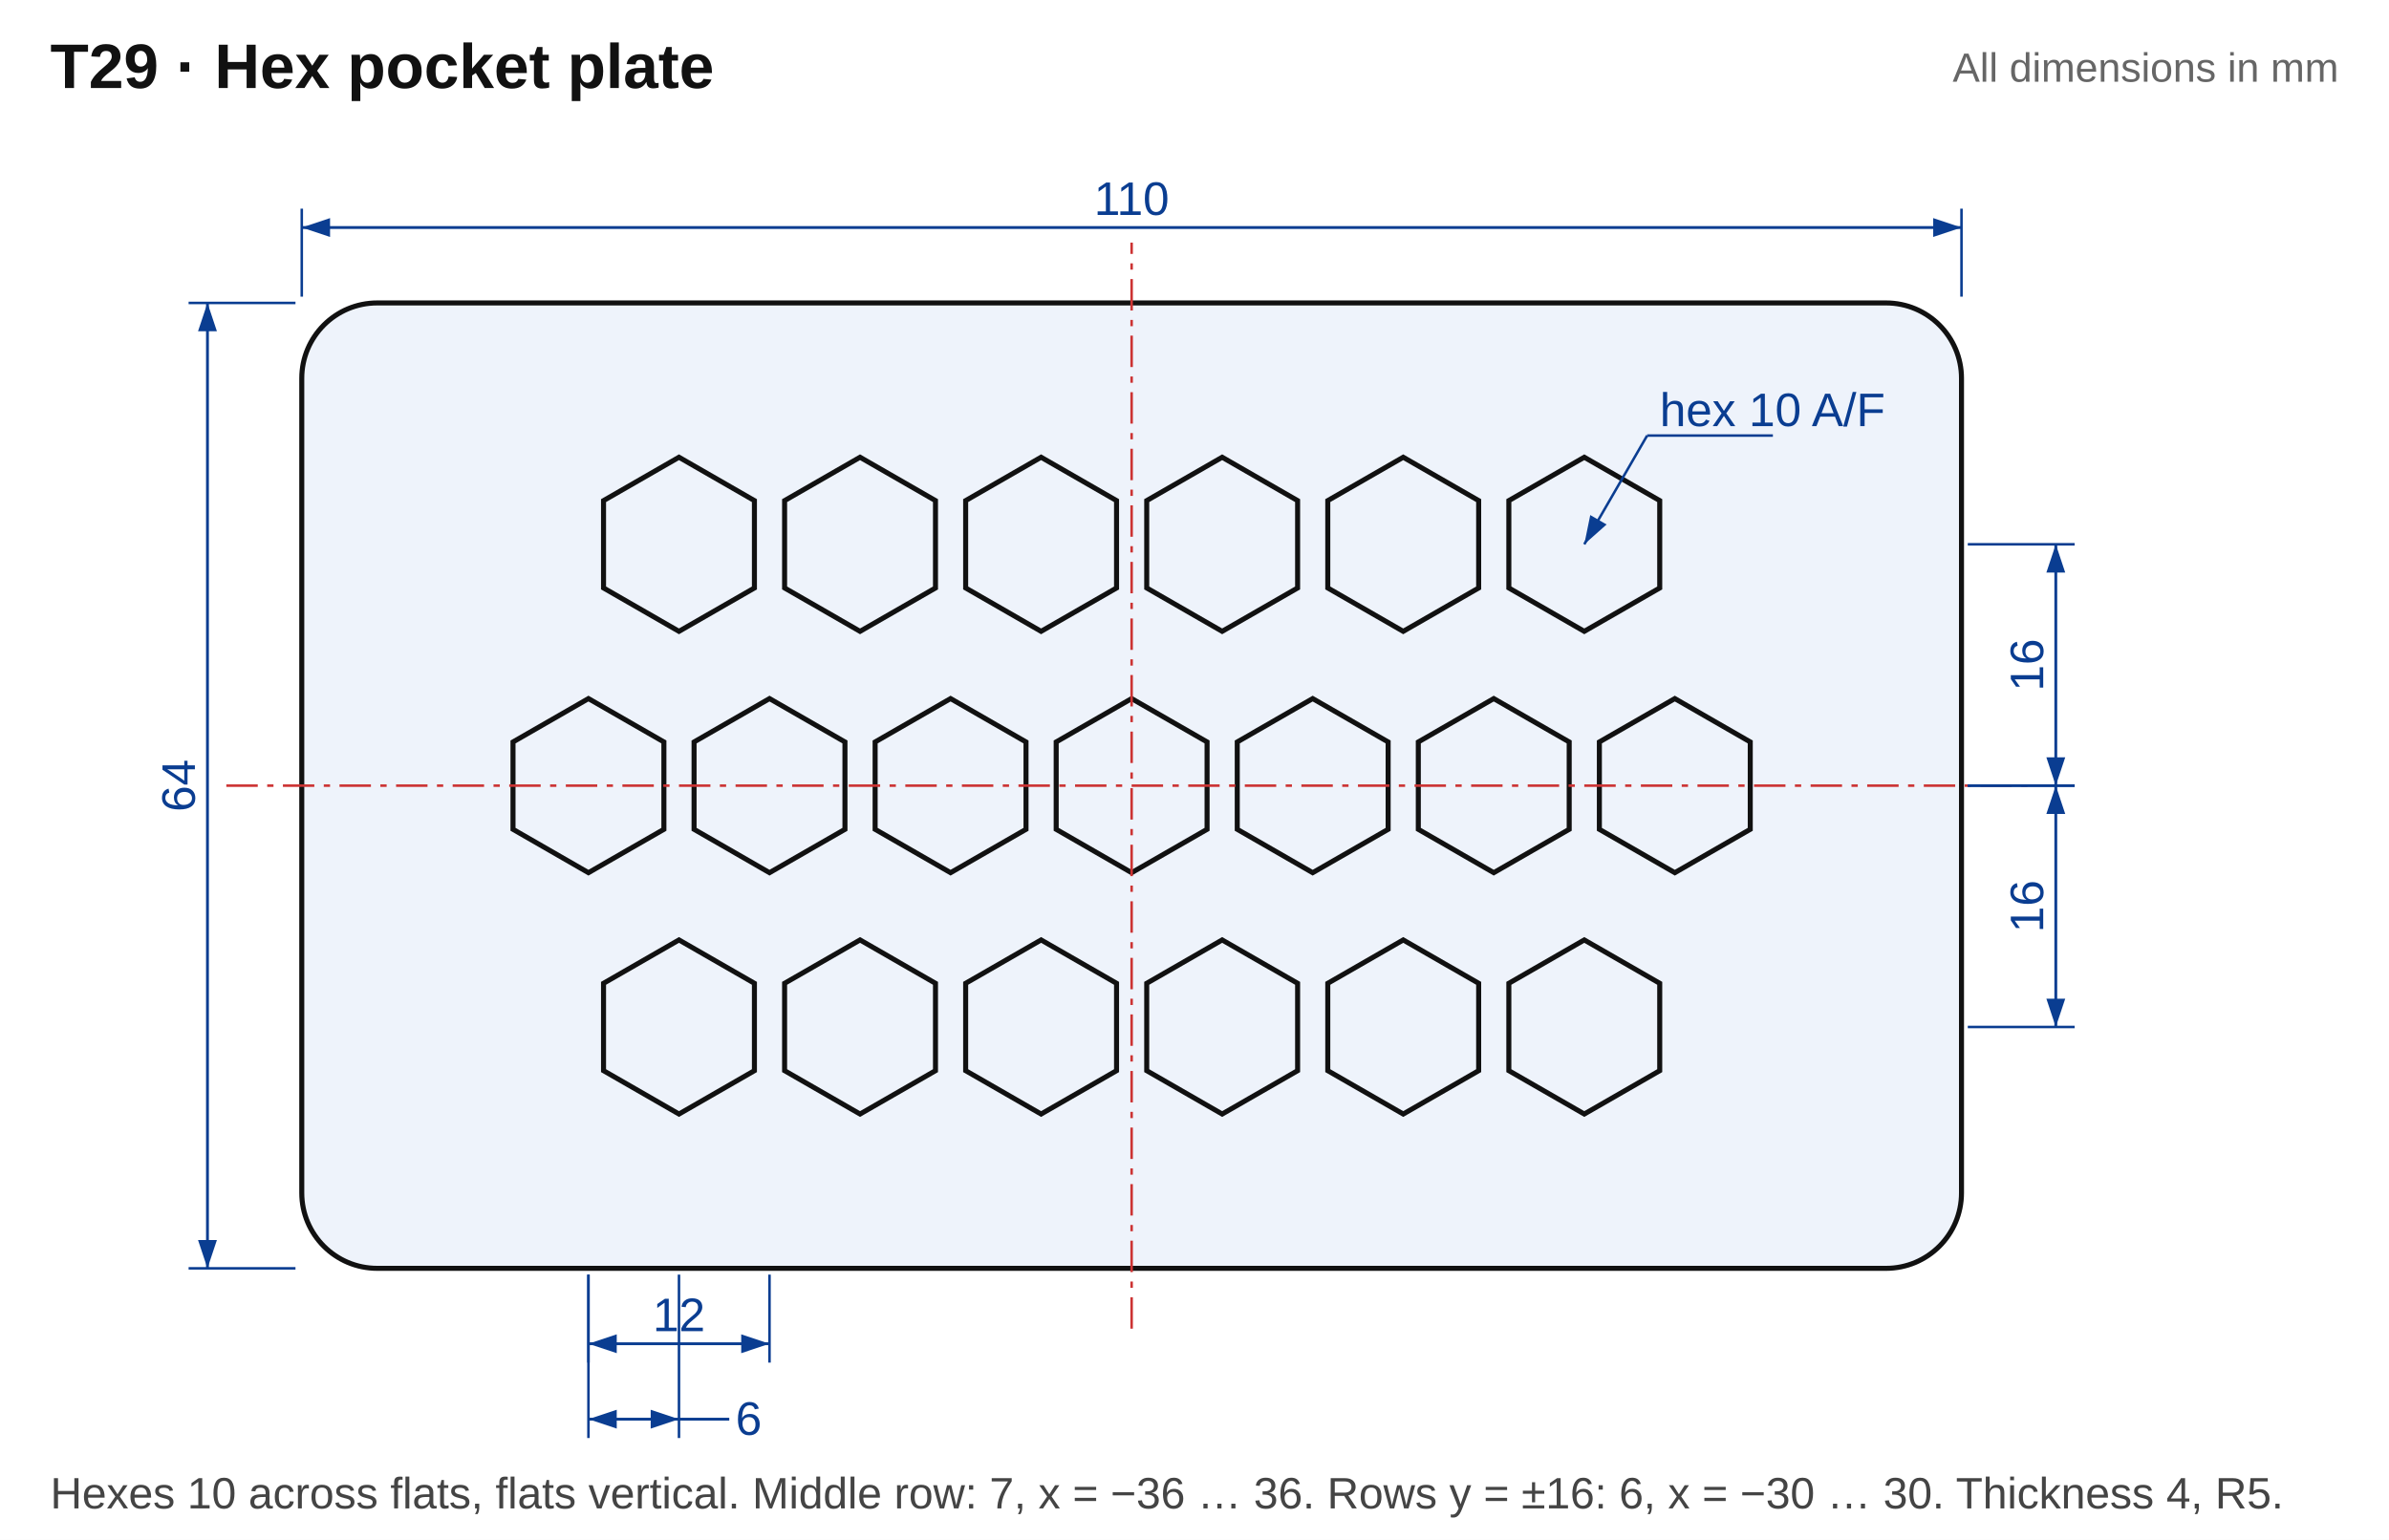
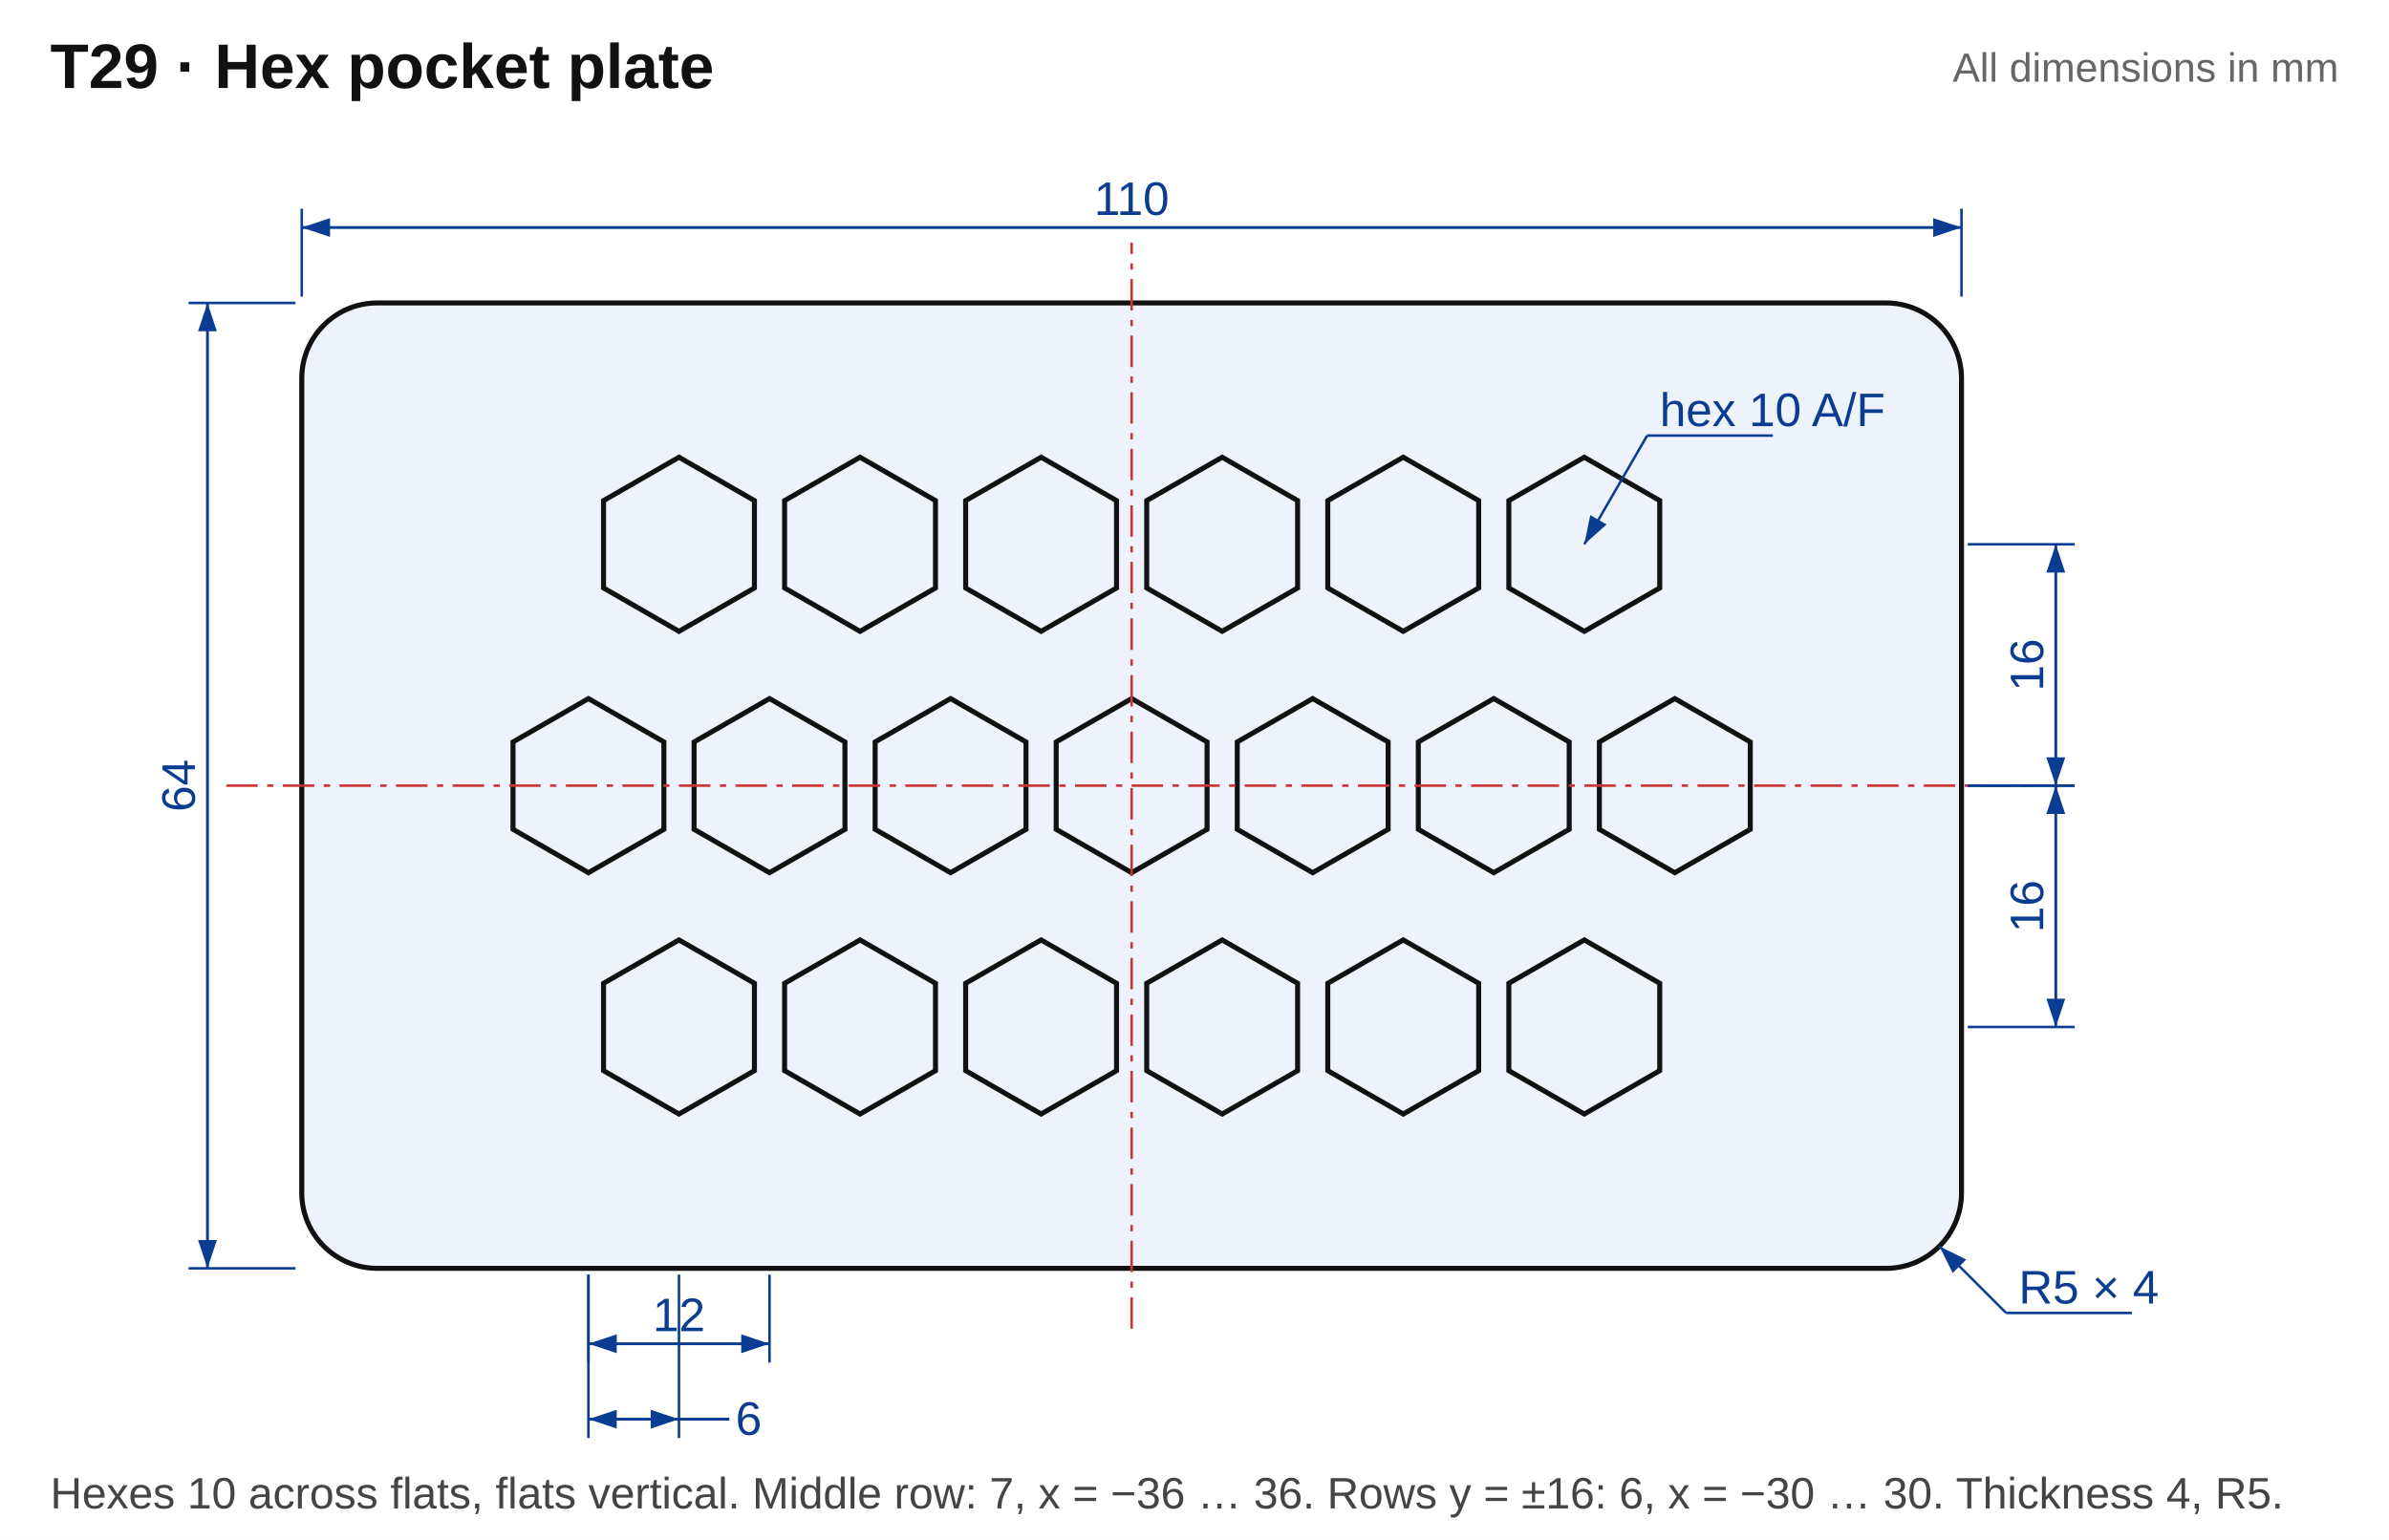
<svg xmlns="http://www.w3.org/2000/svg" viewBox="0 0 760 490" width="760" height="490">
  <rect width="100%" height="100%" fill="white" />
  <text x="16" y="28" font-size="20" font-weight="bold" font-family="Arial,Helvetica,sans-serif" fill="#111">T29 · Hex pocket plate</text>
  <text x="744" y="26" font-size="13" text-anchor="end" font-family="Arial,Helvetica,sans-serif" fill="#666">All dimensions in mm</text>
  <rect x="96.0" y="96.4" width="528.0" height="307.2" rx="24.0" fill="#eef3fb" stroke="#111" stroke-width="1.6" />
  <polygon points="211.2,236.1 187.2,222.3 163.2,236.1 163.2,263.9 187.2,277.7 211.2,263.9" fill="none" stroke="#111" stroke-width="1.6" />
  <polygon points="268.8,236.1 244.8,222.3 220.8,236.1 220.8,263.9 244.8,277.7 268.8,263.9" fill="none" stroke="#111" stroke-width="1.6" />
  <polygon points="326.4,236.1 302.4,222.3 278.4,236.1 278.4,263.9 302.4,277.7 326.4,263.9" fill="none" stroke="#111" stroke-width="1.6" />
  <polygon points="384.0,236.1 360.0,222.3 336.0,236.1 336.0,263.9 360.0,277.7 384.0,263.9" fill="none" stroke="#111" stroke-width="1.6" />
  <polygon points="441.6,236.1 417.6,222.3 393.6,236.1 393.6,263.9 417.6,277.7 441.6,263.9" fill="none" stroke="#111" stroke-width="1.6" />
  <polygon points="499.2,236.1 475.2,222.3 451.2,236.1 451.2,263.9 475.2,277.7 499.2,263.9" fill="none" stroke="#111" stroke-width="1.6" />
  <polygon points="556.8,236.1 532.8,222.3 508.8,236.1 508.8,263.9 532.8,277.7 556.8,263.9" fill="none" stroke="#111" stroke-width="1.6" />
  <polygon points="240.0,312.9 216.0,299.1 192.0,312.9 192.0,340.7 216.0,354.5 240.0,340.7" fill="none" stroke="#111" stroke-width="1.6" />
  <polygon points="240.0,159.3 216.0,145.5 192.0,159.3 192.0,187.1 216.0,200.9 240.0,187.1" fill="none" stroke="#111" stroke-width="1.6" />
  <polygon points="297.6,312.9 273.6,299.1 249.6,312.9 249.6,340.7 273.6,354.5 297.6,340.7" fill="none" stroke="#111" stroke-width="1.6" />
  <polygon points="297.6,159.3 273.6,145.5 249.6,159.3 249.6,187.1 273.6,200.9 297.6,187.1" fill="none" stroke="#111" stroke-width="1.6" />
  <polygon points="355.2,312.9 331.2,299.1 307.2,312.9 307.2,340.7 331.2,354.5 355.2,340.7" fill="none" stroke="#111" stroke-width="1.6" />
  <polygon points="355.2,159.3 331.2,145.5 307.2,159.3 307.2,187.1 331.2,200.9 355.2,187.1" fill="none" stroke="#111" stroke-width="1.6" />
  <polygon points="412.8,312.9 388.8,299.1 364.8,312.9 364.8,340.7 388.8,354.5 412.8,340.7" fill="none" stroke="#111" stroke-width="1.6" />
  <polygon points="412.8,159.3 388.8,145.5 364.8,159.3 364.8,187.1 388.8,200.9 412.8,187.1" fill="none" stroke="#111" stroke-width="1.6" />
  <polygon points="470.4,312.9 446.4,299.1 422.4,312.9 422.4,340.7 446.4,354.5 470.4,340.7" fill="none" stroke="#111" stroke-width="1.6" />
  <polygon points="470.4,159.3 446.4,145.5 422.4,159.3 422.4,187.1 446.4,200.9 470.4,187.1" fill="none" stroke="#111" stroke-width="1.6" />
  <polygon points="528.0,312.9 504.0,299.1 480.0,312.9 480.0,340.7 504.0,354.5 528.0,340.7" fill="none" stroke="#111" stroke-width="1.6" />
  <polygon points="528.0,159.3 504.0,145.5 480.0,159.3 480.0,187.1 504.0,200.9 528.0,187.1" fill="none" stroke="#111" stroke-width="1.6" />
  <line x1="72.0" y1="250.0" x2="648.0" y2="250.0" stroke="#c33" stroke-width="0.8" stroke-dasharray="10 3 2 3" />
  <line x1="360.0" y1="422.8" x2="360.0" y2="77.2" stroke="#c33" stroke-width="0.8" stroke-dasharray="10 3 2 3" />
  <line x1="96.0" y1="94.4" x2="96.0" y2="66.4" stroke="#0a3d91" stroke-width="0.8" />
  <line x1="624.0" y1="94.4" x2="624.0" y2="66.4" stroke="#0a3d91" stroke-width="0.8" />
  <line x1="96.0" y1="72.4" x2="624.0" y2="72.4" stroke="#0a3d91" stroke-width="0.9" />
  <polygon points="96.0,72.4 105.0,69.4 105.0,75.4" fill="#0a3d91" />
  <polygon points="624.0,72.4 615.0,75.4 615.0,69.4" fill="#0a3d91" />
  <text x="360.0" y="68.4" font-size="15" font-family="Arial,Helvetica,sans-serif" text-anchor="middle" fill="#0a3d91">110</text>
  <line x1="94.0" y1="403.6" x2="60.0" y2="403.6" stroke="#0a3d91" stroke-width="0.8" />
  <line x1="94.0" y1="96.4" x2="60.0" y2="96.4" stroke="#0a3d91" stroke-width="0.8" />
  <line x1="66.0" y1="403.6" x2="66.0" y2="96.4" stroke="#0a3d91" stroke-width="0.9" />
  <polygon points="66.0,403.6 63.0,394.6 69.0,394.6" fill="#0a3d91" />
  <polygon points="66.0,96.4 69.0,105.4 63.0,105.4" fill="#0a3d91" />
  <text x="62.0" y="250.0" font-size="15" font-family="Arial,Helvetica,sans-serif" text-anchor="middle" fill="#0a3d91" transform="rotate(-90.0 62.0 250.0)">64</text>
  <line x1="187.2" y1="405.6" x2="187.2" y2="433.6" stroke="#0a3d91" stroke-width="0.8" />
  <line x1="244.8" y1="405.6" x2="244.8" y2="433.6" stroke="#0a3d91" stroke-width="0.8" />
  <line x1="187.2" y1="427.6" x2="244.8" y2="427.6" stroke="#0a3d91" stroke-width="0.9" />
  <polygon points="187.2,427.6 196.2,424.6 196.2,430.6" fill="#0a3d91" />
  <polygon points="244.8,427.6 235.8,430.6 235.8,424.6" fill="#0a3d91" />
  <text x="216.0" y="423.6" font-size="15" font-family="Arial,Helvetica,sans-serif" text-anchor="middle" fill="#0a3d91">12</text>
  <line x1="187.2" y1="405.6" x2="187.2" y2="457.6" stroke="#0a3d91" stroke-width="0.8" />
  <line x1="216.0" y1="405.6" x2="216.0" y2="457.6" stroke="#0a3d91" stroke-width="0.8" />
  <line x1="187.2" y1="451.6" x2="216.0" y2="451.6" stroke="#0a3d91" stroke-width="0.9" />
  <polygon points="187.2,451.6 196.2,448.6 196.2,454.6" fill="#0a3d91" />
  <polygon points="216.0,451.6 207.0,454.6 207.0,448.6" fill="#0a3d91" />
  <line x1="216.0" y1="451.6" x2="232.0" y2="451.6" stroke="#0a3d91" stroke-width="0.9" />
  <text x="234.0" y="456.6" font-size="15" font-family="Arial,Helvetica,sans-serif" text-anchor="start" fill="#0a3d91">6</text>
  <line x1="626.0" y1="250.0" x2="660.0" y2="250.0" stroke="#0a3d91" stroke-width="0.8" />
  <line x1="626.0" y1="173.2" x2="660.0" y2="173.2" stroke="#0a3d91" stroke-width="0.8" />
  <line x1="654.0" y1="250.0" x2="654.0" y2="173.2" stroke="#0a3d91" stroke-width="0.9" />
  <polygon points="654.0,250.0 651.0,241.0 657.0,241.0" fill="#0a3d91" />
  <polygon points="654.0,173.2 657.0,182.2 651.0,182.2" fill="#0a3d91" />
  <text x="650.0" y="211.6" font-size="15" font-family="Arial,Helvetica,sans-serif" text-anchor="middle" fill="#0a3d91" transform="rotate(-90.0 650.0 211.6)">16</text>
  <line x1="626.0" y1="326.8" x2="660.0" y2="326.8" stroke="#0a3d91" stroke-width="0.8" />
  <line x1="626.0" y1="250.0" x2="660.0" y2="250.0" stroke="#0a3d91" stroke-width="0.8" />
  <line x1="654.0" y1="326.8" x2="654.0" y2="250.0" stroke="#0a3d91" stroke-width="0.9" />
  <polygon points="654.0,326.8 651.0,317.8 657.0,317.8" fill="#0a3d91" />
  <polygon points="654.0,250.0 657.0,259.0 651.0,259.0" fill="#0a3d91" />
  <text x="650.0" y="288.4" font-size="15" font-family="Arial,Helvetica,sans-serif" text-anchor="middle" fill="#0a3d91" transform="rotate(-90.0 650.0 288.4)">16</text>
  <line x1="504.0" y1="173.2" x2="524.0" y2="138.6" stroke="#0a3d91" stroke-width="0.8" />
  <polygon points="504.0,173.2 505.9,163.9 511.1,166.9" fill="#0a3d91" />
  <line x1="524.0" y1="138.6" x2="564.0" y2="138.6" stroke="#0a3d91" stroke-width="0.8" />
  <text x="528.0" y="135.6" font-size="15" font-family="Arial,Helvetica,sans-serif" text-anchor="start" fill="#0a3d91">hex 10 A/F</text>
+   <line x1="617.0" y1="396.6" x2="638.2" y2="417.8" stroke="#0a3d91" stroke-width="0.8" />
+   <polygon points="617.0,396.6 625.5,400.8 621.2,405.1" fill="#0a3d91" />
+   <line x1="638.2" y1="417.8" x2="678.2" y2="417.8" stroke="#0a3d91" stroke-width="0.8" />
+   <text x="642.2" y="414.8" font-size="15" font-family="Arial,Helvetica,sans-serif" text-anchor="start" fill="#0a3d91">R5 × 4</text>
  <text x="16" y="480" font-size="14" font-family="Arial,Helvetica,sans-serif" fill="#444">Hexes 10 across flats, flats vertical. Middle row: 7, x = −36 … 36. Rows y = ±16: 6, x = −30 … 30. Thickness 4, R5.</text>
</svg>
